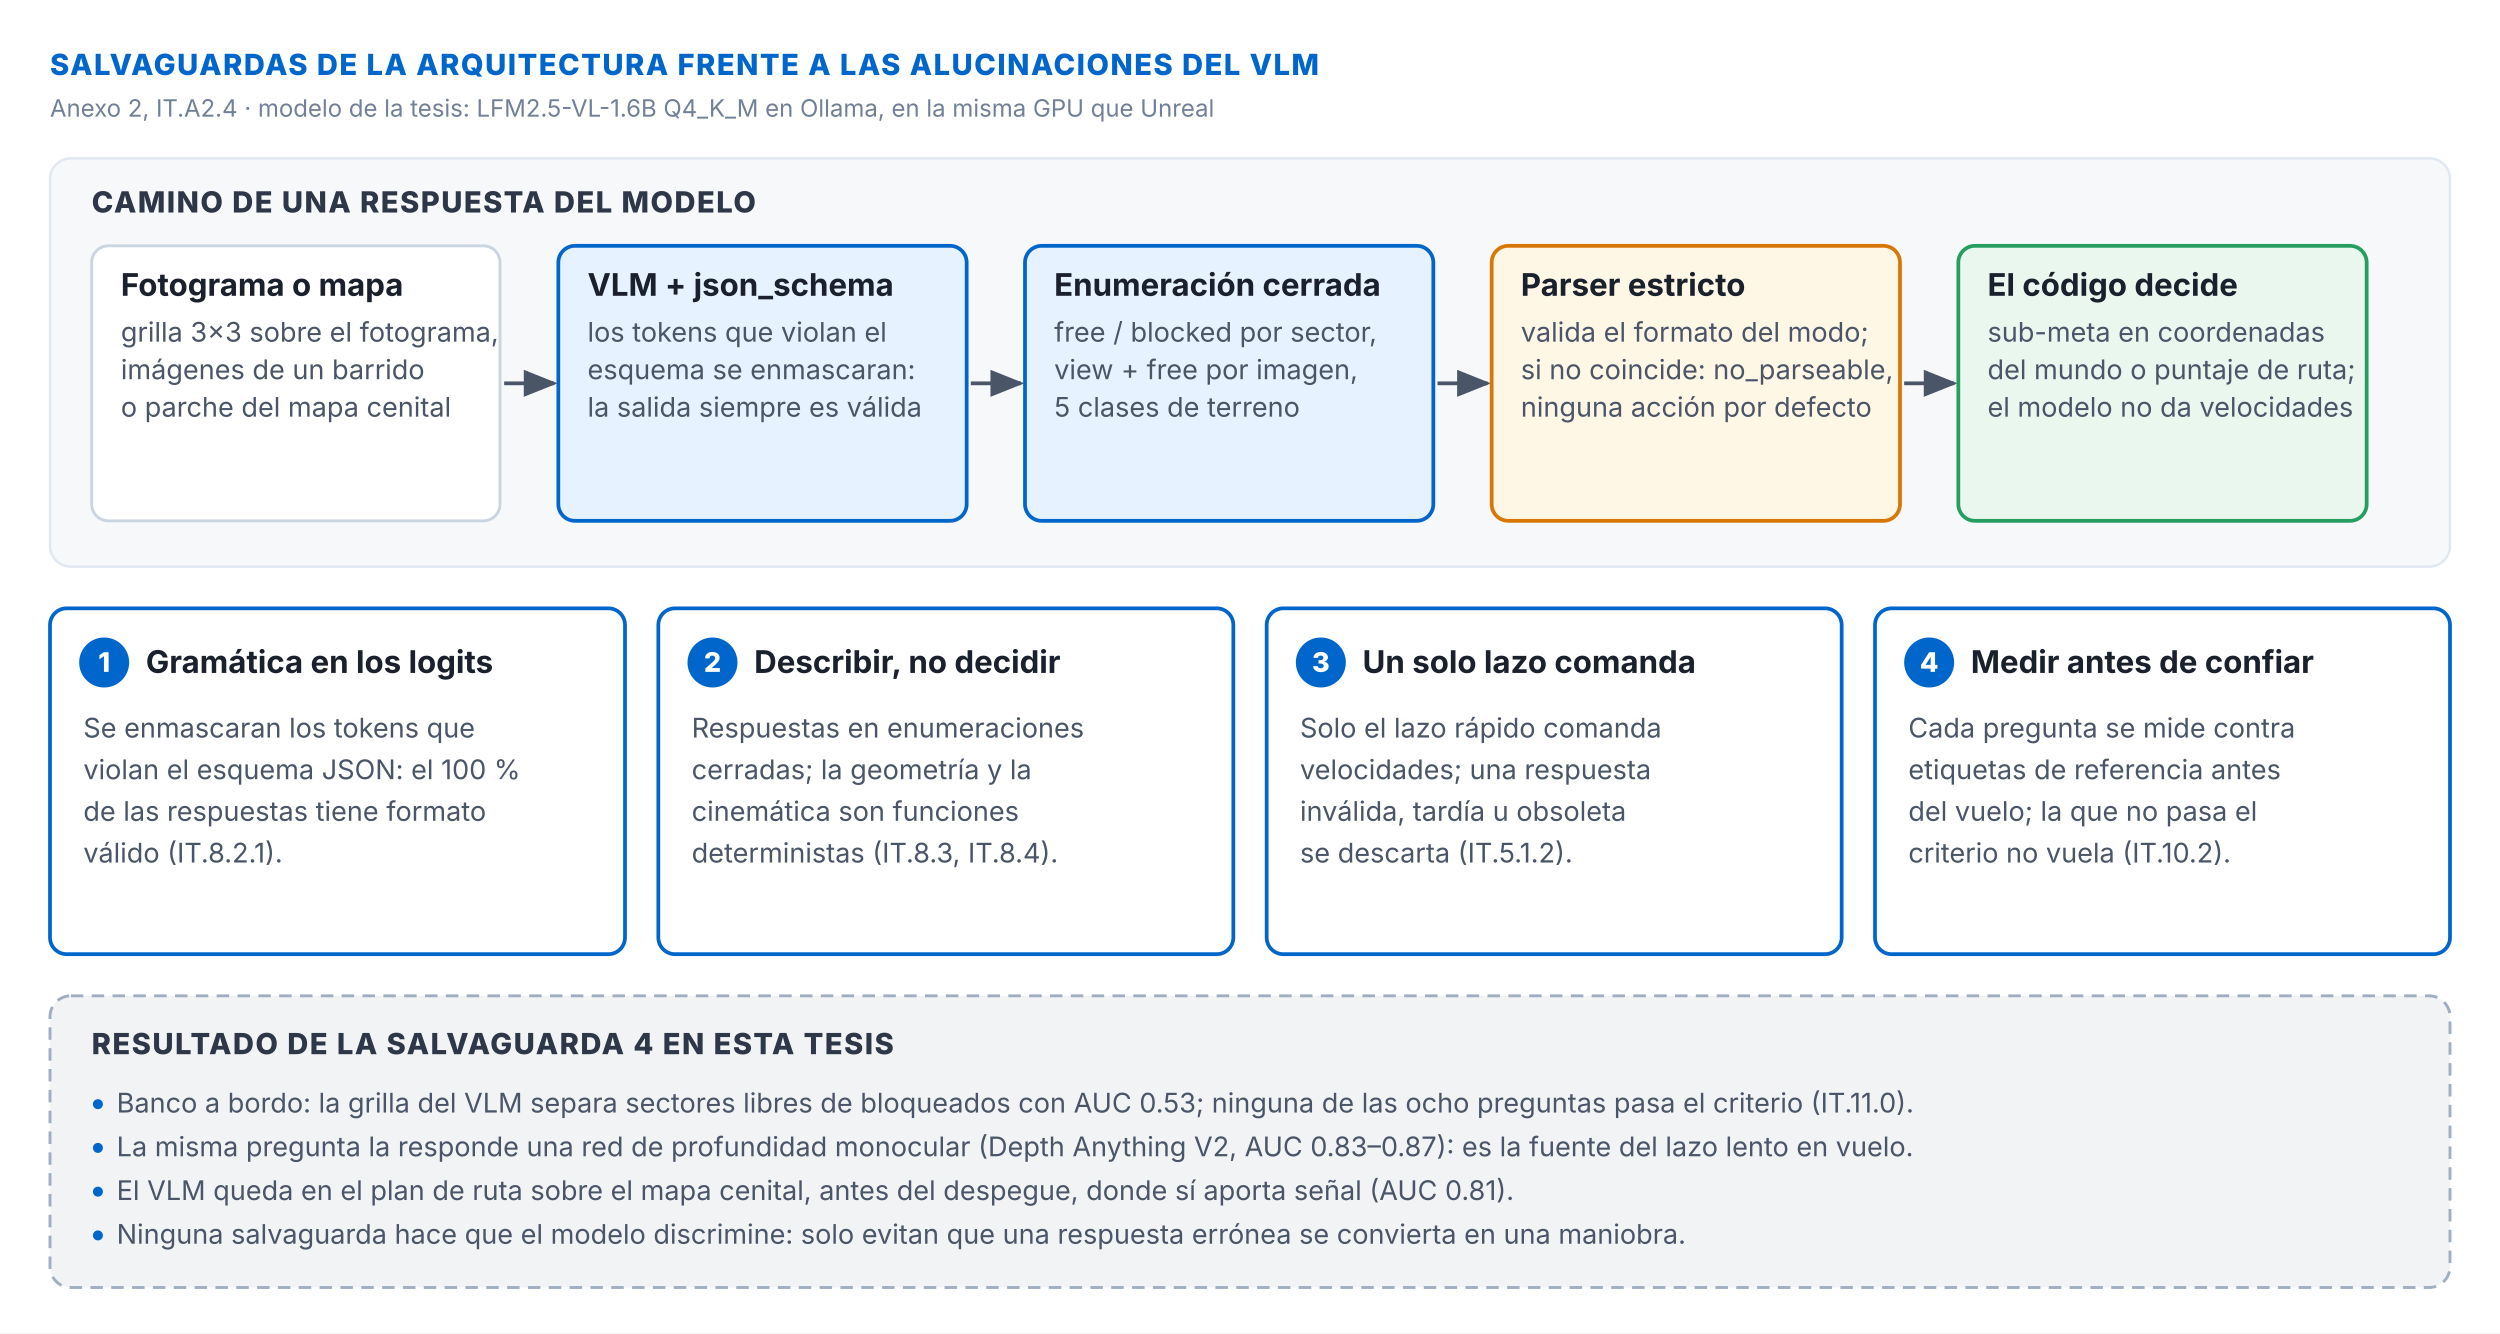
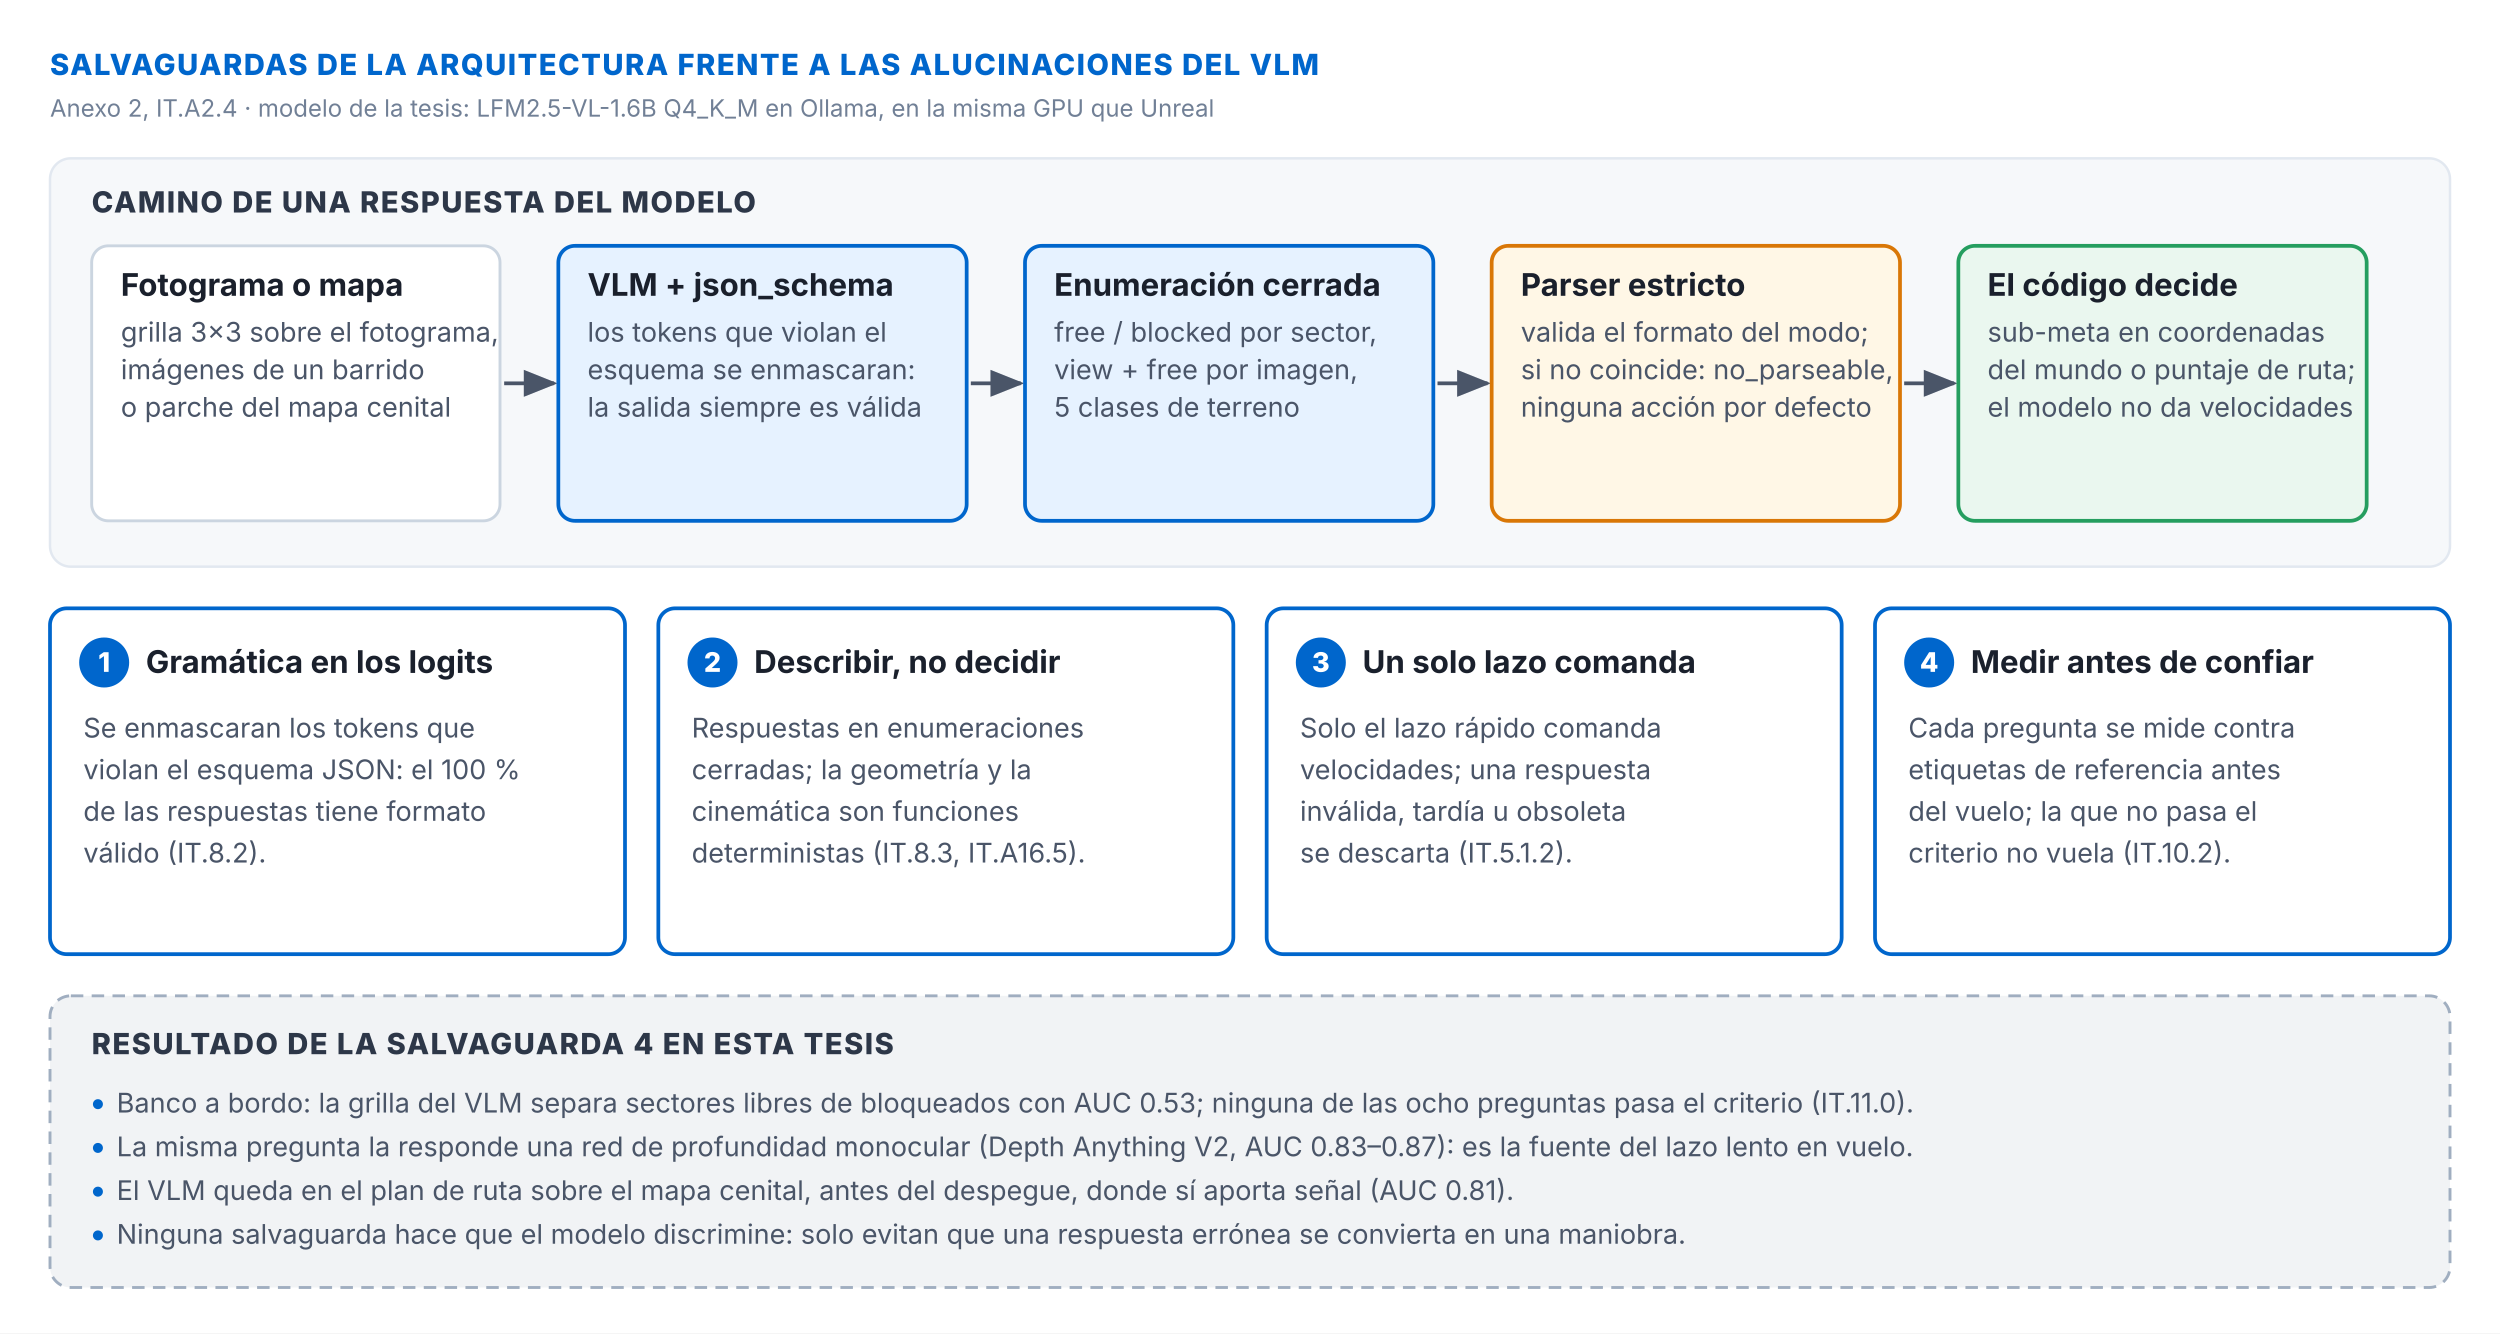
<svg xmlns="http://www.w3.org/2000/svg" viewBox="0 0 1200 640" width="1200" height="640" font-family="Inter, 'Segoe UI', sans-serif">
  <style>
    .bg { fill: #FFFFFF; }
    .panel { fill: #F6F8FA; stroke: #E2E8F0; stroke-width: 1.2; }
    .card { fill: #FFFFFF; stroke: #CBD5E0; stroke-width: 1.4; }
    .card-acc { fill: #FFFFFF; stroke: #0066CC; stroke-width: 1.8; }
    .card-blue { fill: #E6F2FF; stroke: #0066CC; stroke-width: 1.8; }
    .card-green { fill: #EAF7EF; stroke: #259E5F; stroke-width: 1.8; }
    .card-warn { fill: #FFF7E6; stroke: #D97706; stroke-width: 1.8; }
    .card-red { fill: #FDECEC; stroke: #DC2626; stroke-width: 1.8; }
    .card-gray { fill: #F1F3F5; stroke: #A0AEC0; stroke-width: 1.4; stroke-dasharray: 6 4; }
    .head { font-size: 14px; font-weight: 800; letter-spacing: .05em; fill: #0066CC; }
    .head-ink { font-size: 14px; font-weight: 800; letter-spacing: .05em; fill: #2D3748; }
    .title { font-size: 22px; font-weight: 800; fill: #1A202C; }
    .ttl { font-size: 15px; font-weight: 700; fill: #1A202C; }
    .txt { font-size: 13px; fill: #4A5568; }
    .txt-b { font-size: 13px; font-weight: 700; fill: #2D3748; }
    .small { font-size: 11.5px; fill: #718096; }
    .mono { font-family: 'Noto Sans Mono', ui-monospace, monospace; font-size: 12px; fill: #1A202C; }
    .mono-s { font-family: 'Noto Sans Mono', ui-monospace, monospace; font-size: 11px; fill: #4A5568; }
    .math { font-family: 'Cambria Math', 'STIX Two Math', 'Times New Roman', serif; font-size: 17px; fill: #1A202C; }
    .math-s { font-family: 'Cambria Math', 'STIX Two Math', 'Times New Roman', serif; font-size: 14px; fill: #1A202C; }
    .acc { fill: #0066CC; } .safe { fill: #259E5F; } .warn { fill: #B45309; } .crit { fill: #DC2626; }
    .ln { stroke: #4A5568; stroke-width: 1.8; fill: none; }
    .ln-acc { stroke: #0066CC; stroke-width: 1.8; fill: none; }
    .ln-dash { stroke: #718096; stroke-width: 1.4; fill: none; stroke-dasharray: 5 4; }
    .grid { stroke: #2D3748; stroke-width: 1.2; fill: none; }
    .badge { fill: #0066CC; } .badge-t { font-size: 13px; font-weight: 800; fill: #FFFFFF; }
  </style>
  <defs>
    <marker id="ah" viewBox="0 0 10 8" refX="9" refY="4" markerWidth="9" markerHeight="8" orient="auto">
      <polygon points="0 0, 10 4, 0 8" fill="#4A5568" />
    </marker>
    <marker id="aa" viewBox="0 0 10 8" refX="9" refY="4" markerWidth="9" markerHeight="8" orient="auto">
      <polygon points="0 0, 10 4, 0 8" fill="#0066CC" />
    </marker>
    <marker id="av" viewBox="0 0 10 8" refX="9" refY="4" markerWidth="5" markerHeight="5" orient="auto">
      <polygon points="0 0, 10 4, 0 8" fill="#0066CC" />
    </marker>
    <marker id="ag" viewBox="0 0 10 8" refX="9" refY="4" markerWidth="5" markerHeight="5" orient="auto">
      <polygon points="0 0, 10 4, 0 8" fill="#718096" />
    </marker>
    <marker id="ar" viewBox="0 0 10 8" refX="9" refY="4" markerWidth="5" markerHeight="5" orient="auto">
      <polygon points="0 0, 10 4, 0 8" fill="#DC2626" />
    </marker>
  </defs>
  <rect class="bg" x="0" y="0" width="1200" height="640" />
  <text class="head" x="24" y="36" text-anchor="start">SALVAGUARDAS DE LA ARQUITECTURA FRENTE A LAS ALUCINACIONES DEL VLM</text>
  <text class="small" x="24" y="56" text-anchor="start">Anexo 2, IT.A2.4 · modelo de la tesis: LFM2.5-VL-1.6B Q4_K_M en Ollama, en la misma GPU que Unreal</text>
  <rect class="panel" x="24" y="76" width="1152" height="196" rx="10" />
  <text class="head-ink" x="44" y="102" text-anchor="start">CAMINO DE UNA RESPUESTA DEL MODELO</text>
  <rect class="card" x="44" y="118" width="196" height="132" rx="8" />
  <text class="ttl" x="58" y="142" text-anchor="start">Fotograma o mapa</text>
  <text class="txt" x="58" y="164" text-anchor="start">grilla 3×3 sobre el fotograma,</text>
  <text class="txt" x="58" y="182" text-anchor="start">imágenes de un barrido</text>
  <text class="txt" x="58" y="200" text-anchor="start">o parche del mapa cenital</text>
  <path class="ln" d="M242 184 L266 184" marker-end="url(#ah)" />
  <rect class="card-blue" x="268" y="118" width="196" height="132" rx="8" />
  <text class="ttl" x="282" y="142" text-anchor="start">VLM + json_schema</text>
  <text class="txt" x="282" y="164" text-anchor="start">los tokens que violan el</text>
  <text class="txt" x="282" y="182" text-anchor="start">esquema se enmascaran:</text>
  <text class="txt" x="282" y="200" text-anchor="start">la salida siempre es válida</text>
  <path class="ln" d="M466 184 L490 184" marker-end="url(#ah)" />
  <rect class="card-blue" x="492" y="118" width="196" height="132" rx="8" />
  <text class="ttl" x="506" y="142" text-anchor="start">Enumeración cerrada</text>
  <text class="txt" x="506" y="164" text-anchor="start">free / blocked por sector,</text>
  <text class="txt" x="506" y="182" text-anchor="start">view + free por imagen,</text>
  <text class="txt" x="506" y="200" text-anchor="start">5 clases de terreno</text>
  <path class="ln" d="M690 184 L714 184" marker-end="url(#ah)" />
  <rect class="card-warn" x="716" y="118" width="196" height="132" rx="8" />
  <text class="ttl" x="730" y="142" text-anchor="start">Parser estricto</text>
  <text class="txt" x="730" y="164" text-anchor="start">valida el formato del modo;</text>
  <text class="txt" x="730" y="182" text-anchor="start">si no coincide: no_parseable,</text>
  <text class="txt" x="730" y="200" text-anchor="start">ninguna acción por defecto</text>
  <path class="ln" d="M914 184 L938 184" marker-end="url(#ah)" />
  <rect class="card-green" x="940" y="118" width="196" height="132" rx="8" />
  <text class="ttl" x="954" y="142" text-anchor="start">El código decide</text>
  <text class="txt" x="954" y="164" text-anchor="start">sub-meta en coordenadas</text>
  <text class="txt" x="954" y="182" text-anchor="start">del mundo o puntaje de ruta;</text>
  <text class="txt" x="954" y="200" text-anchor="start">el modelo no da velocidades</text>
  <rect class="card-acc" x="24" y="292" width="276" height="166" rx="8" />
  <circle class="badge" cx="50" cy="318" r="12" />
  <text class="badge-t" x="50" y="322.5" text-anchor="middle">1</text>
  <text class="ttl" x="70" y="323" text-anchor="start">Gramática en los logits</text>
  <text class="txt" x="40" y="354" text-anchor="start">Se enmascaran los tokens que</text>
  <text class="txt" x="40" y="374" text-anchor="start">violan el esquema JSON: el 100 %</text>
  <text class="txt" x="40" y="394" text-anchor="start">de las respuestas tiene formato</text>
-   <text class="txt" x="40" y="414" text-anchor="start">válido (IT.8.2.1).</text>
+   <text class="txt" x="40" y="414" text-anchor="start">válido (IT.8.2).</text>
  <rect class="card-acc" x="316" y="292" width="276" height="166" rx="8" />
  <circle class="badge" cx="342" cy="318" r="12" />
  <text class="badge-t" x="342" y="322.5" text-anchor="middle">2</text>
  <text class="ttl" x="362" y="323" text-anchor="start">Describir, no decidir</text>
  <text class="txt" x="332" y="354" text-anchor="start">Respuestas en enumeraciones</text>
  <text class="txt" x="332" y="374" text-anchor="start">cerradas; la geometría y la</text>
  <text class="txt" x="332" y="394" text-anchor="start">cinemática son funciones</text>
-   <text class="txt" x="332" y="414" text-anchor="start">deterministas (IT.8.3, IT.8.4).</text>
+   <text class="txt" x="332" y="414" text-anchor="start">deterministas (IT.8.3, IT.A16.5).</text>
  <rect class="card-acc" x="608" y="292" width="276" height="166" rx="8" />
  <circle class="badge" cx="634" cy="318" r="12" />
  <text class="badge-t" x="634" y="322.5" text-anchor="middle">3</text>
  <text class="ttl" x="654" y="323" text-anchor="start">Un solo lazo comanda</text>
  <text class="txt" x="624" y="354" text-anchor="start">Solo el lazo rápido comanda</text>
  <text class="txt" x="624" y="374" text-anchor="start">velocidades; una respuesta</text>
  <text class="txt" x="624" y="394" text-anchor="start">inválida, tardía u obsoleta</text>
  <text class="txt" x="624" y="414" text-anchor="start">se descarta (IT.5.1.2).</text>
  <rect class="card-acc" x="900" y="292" width="276" height="166" rx="8" />
  <circle class="badge" cx="926" cy="318" r="12" />
  <text class="badge-t" x="926" y="322.5" text-anchor="middle">4</text>
  <text class="ttl" x="946" y="323" text-anchor="start">Medir antes de confiar</text>
  <text class="txt" x="916" y="354" text-anchor="start">Cada pregunta se mide contra</text>
  <text class="txt" x="916" y="374" text-anchor="start">etiquetas de referencia antes</text>
  <text class="txt" x="916" y="394" text-anchor="start">del vuelo; la que no pasa el</text>
  <text class="txt" x="916" y="414" text-anchor="start">criterio no vuela (IT.10.2).</text>
  <rect class="card-gray" x="24" y="478" width="1152" height="140" rx="10" />
  <text class="head-ink" x="44" y="506" text-anchor="start">RESULTADO DE LA SALVAGUARDA 4 EN ESTA TESIS</text>
  <circle cx="47" cy="530" r="2.4" fill="#0066CC" />
  <text class="txt" x="56" y="534" text-anchor="start">Banco a bordo: la grilla del VLM separa sectores libres de bloqueados con AUC 0.53; ninguna de las ocho preguntas pasa el criterio (IT.11.0).</text>
  <circle cx="47" cy="551" r="2.4" fill="#0066CC" />
  <text class="txt" x="56" y="555" text-anchor="start">La misma pregunta la responde una red de profundidad monocular (Depth Anything V2, AUC 0.83–0.87): es la fuente del lazo lento en vuelo.</text>
  <circle cx="47" cy="572" r="2.4" fill="#0066CC" />
  <text class="txt" x="56" y="576" text-anchor="start">El VLM queda en el plan de ruta sobre el mapa cenital, antes del despegue, donde sí aporta señal (AUC 0.81).</text>
  <circle cx="47" cy="593" r="2.4" fill="#0066CC" />
  <text class="txt" x="56" y="597" text-anchor="start">Ninguna salvaguarda hace que el modelo discrimine: solo evitan que una respuesta errónea se convierta en una maniobra.</text>
</svg>
